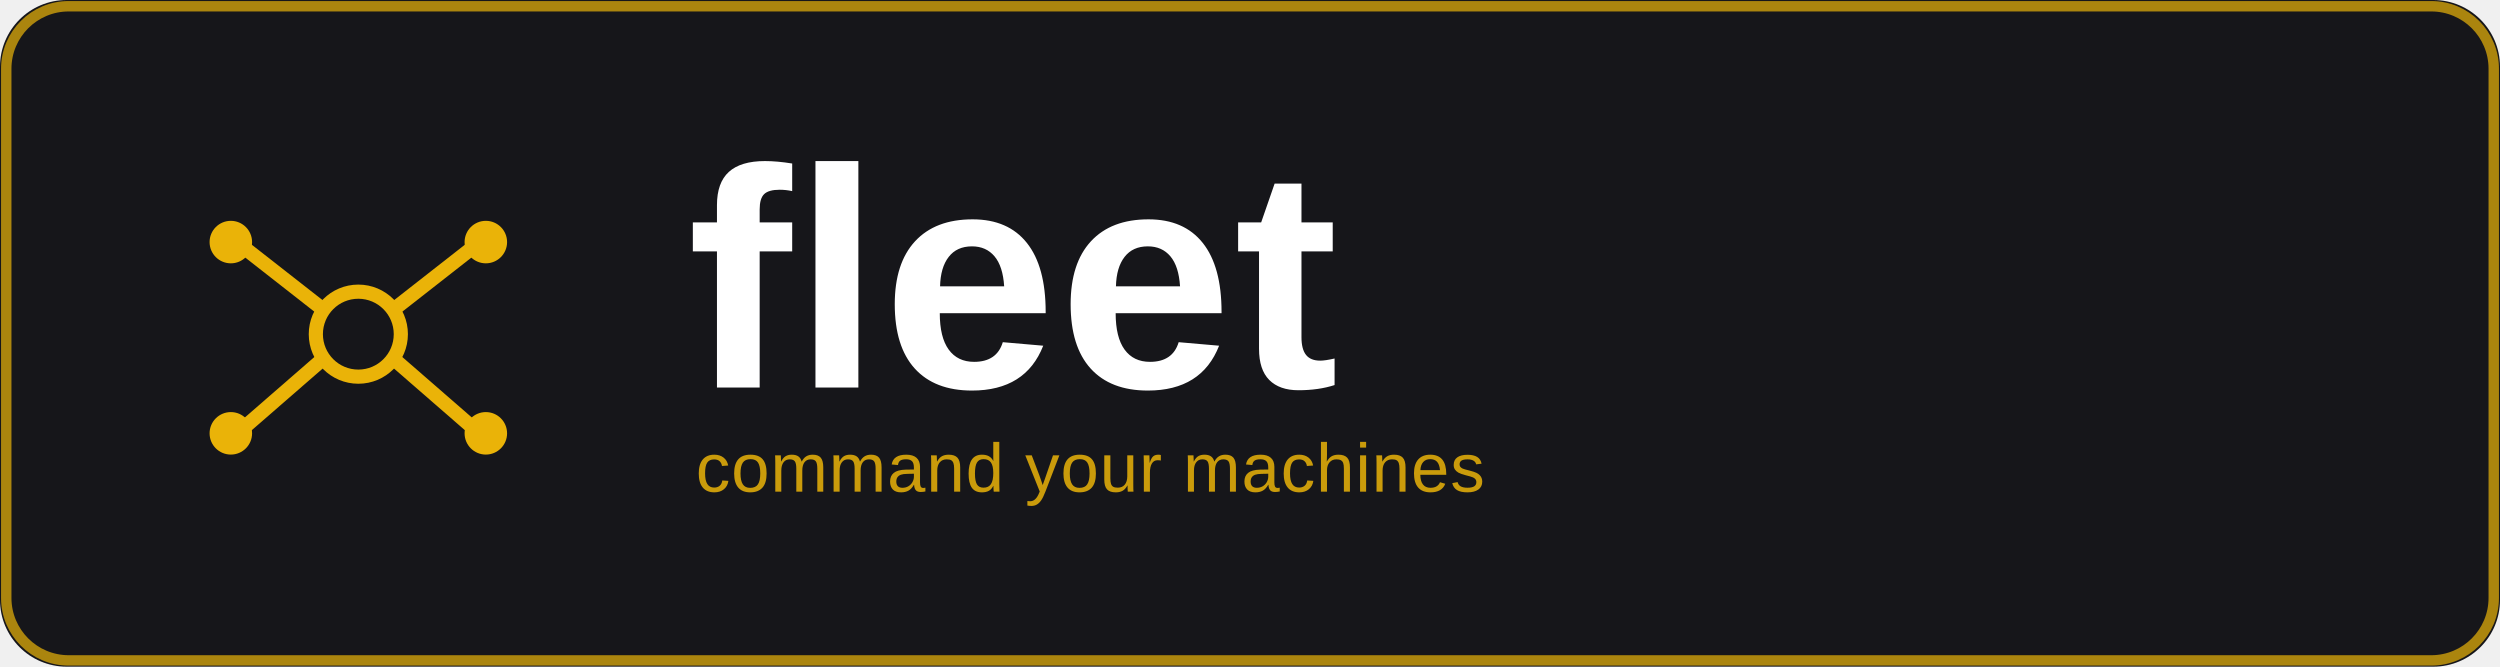
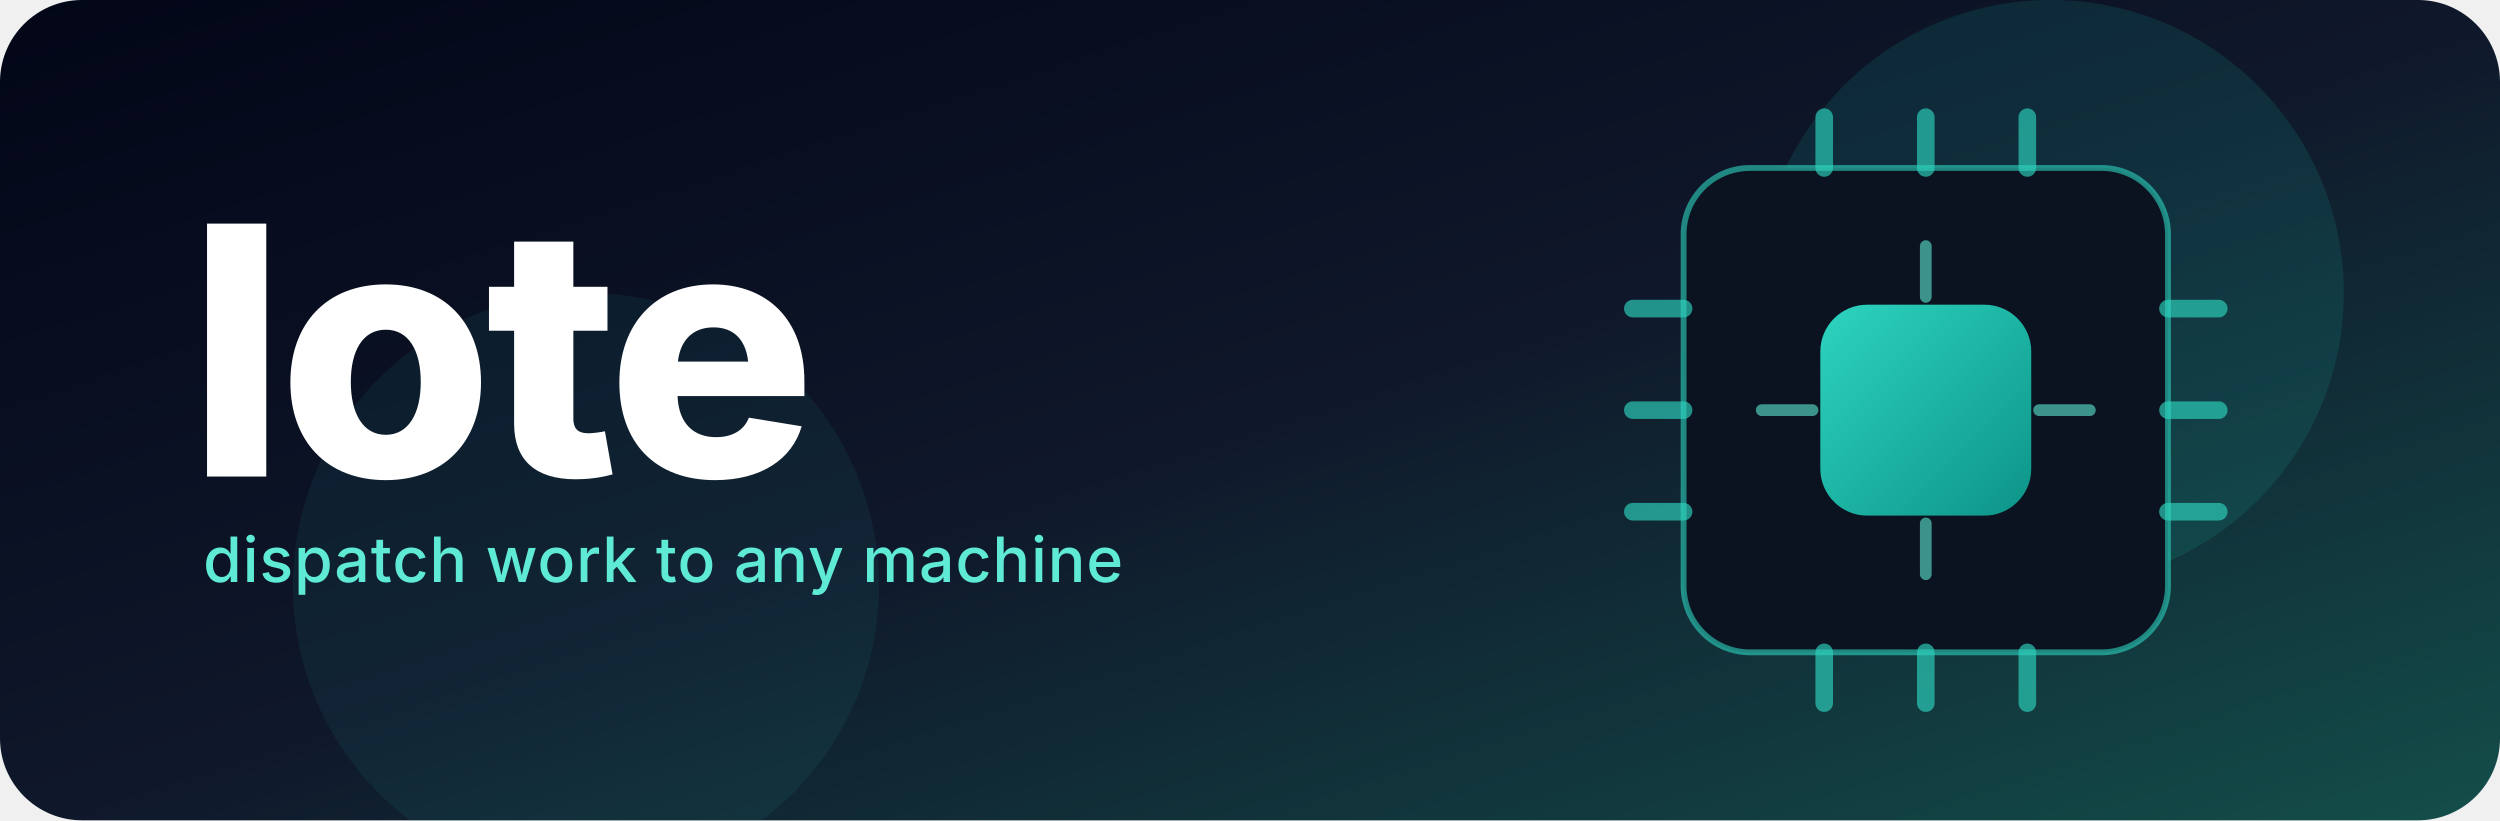
- <svg xmlns="http://www.w3.org/2000/svg" viewBox="0 0 1200 320" fill="none">
-   <rect width="1200" height="320" rx="32" fill="#16161a" />
-   <rect x="3" y="3" width="1194" height="314" rx="30" fill="none" stroke="#eab308" stroke-width="5" opacity="0.7" />
-   <g transform="translate(70 72) scale(1.7)" stroke="#eab308" stroke-linecap="round" stroke-linejoin="round" fill="none" stroke-width="4">
-     <path d="M50 45 L27 27" />
-     <path d="M70 45 L93 27" />
-     <path d="M50 59 L27 79" />
-     <path d="M70 59 L93 79" />
-     <circle cx="60" cy="52" r="12" />
-     <g fill="#eab308" stroke="none">
-       <circle cx="24" cy="26" r="6" />
-       <circle cx="96" cy="26" r="6" />
-       <circle cx="24" cy="80" r="6" />
-       <circle cx="96" cy="80" r="6" />
+ <svg xmlns="http://www.w3.org/2000/svg" viewBox="0 0 1280 420" role="img" aria-labelledby="title desc">
+   <defs>
+     <linearGradient id="bg" x1="0" x2="1" y1="0" y2="1">
+       <stop offset="0" stop-color="#020617" />
+       <stop offset="0.5" stop-color="#0f172a" />
+       <stop offset="1" stop-color="#134e4a" />
+     </linearGradient>
+     <linearGradient id="die" x1="0" x2="1" y1="0" y2="1">
+       <stop offset="0" stop-color="#2dd4bf" />
+       <stop offset="1" stop-color="#0d9488" />
+     </linearGradient>
+   </defs>
+   <rect width="1280" height="420" rx="42" fill="url(#bg)" />
+   <circle cx="1050" cy="150" r="150" fill="#14b8a6" opacity="0.14" />
+   <circle cx="300" cy="300" r="150" fill="#2dd4bf" opacity="0.07" />
+   <g transform="translate(862 86)">
+     <rect x="0" y="0" width="248" height="248" rx="34" fill="#0b1220" stroke="#2dd4bf" stroke-opacity="0.6" stroke-width="3" />
+     <rect x="70" y="70" width="108" height="108" rx="24" fill="url(#die)" />
+     <path d="M40 124 H66 M182 124 H208 M124 40 V66 M124 182 V208" stroke="#5eead4" stroke-width="6" stroke-linecap="round" opacity="0.6" />
+     <g stroke="#2dd4bf" stroke-width="9" stroke-linecap="round" opacity="0.65">
+       <path d="M72 0 V-26 M124 0 V-26 M176 0 V-26" />
+       <path d="M72 248 V274 M124 248 V274 M176 248 V274" />
+       <path d="M0 72 H-26 M0 124 H-26 M0 176 H-26" />
+       <path d="M248 72 H274 M248 124 H274 M248 176 H274" />
    </g>
  </g>
-   <text x="330" y="186" font-family="Avenir Next, SF Pro Display, Helvetica Neue, Arial, sans-serif" font-weight="700" font-size="150" letter-spacing="1" fill="#ffffff">fleet</text>
-   <text x="334" y="236" font-family="Avenir Next, SF Pro Display, Helvetica Neue, Arial, sans-serif" font-weight="500" font-size="33" letter-spacing="0.5" fill="#eab308" opacity="0.85">command your machines</text>
+   <text x="96" y="244" font-family="Inter, ui-sans-serif, system-ui, sans-serif" font-size="178" font-weight="800" letter-spacing="-4" fill="#ffffff">lote</text>
+   <text x="104" y="298" font-family="Inter, ui-sans-serif, system-ui, sans-serif" font-size="32" font-weight="500" letter-spacing="0.5" fill="#5eead4">dispatch work to any machine</text>
</svg>
